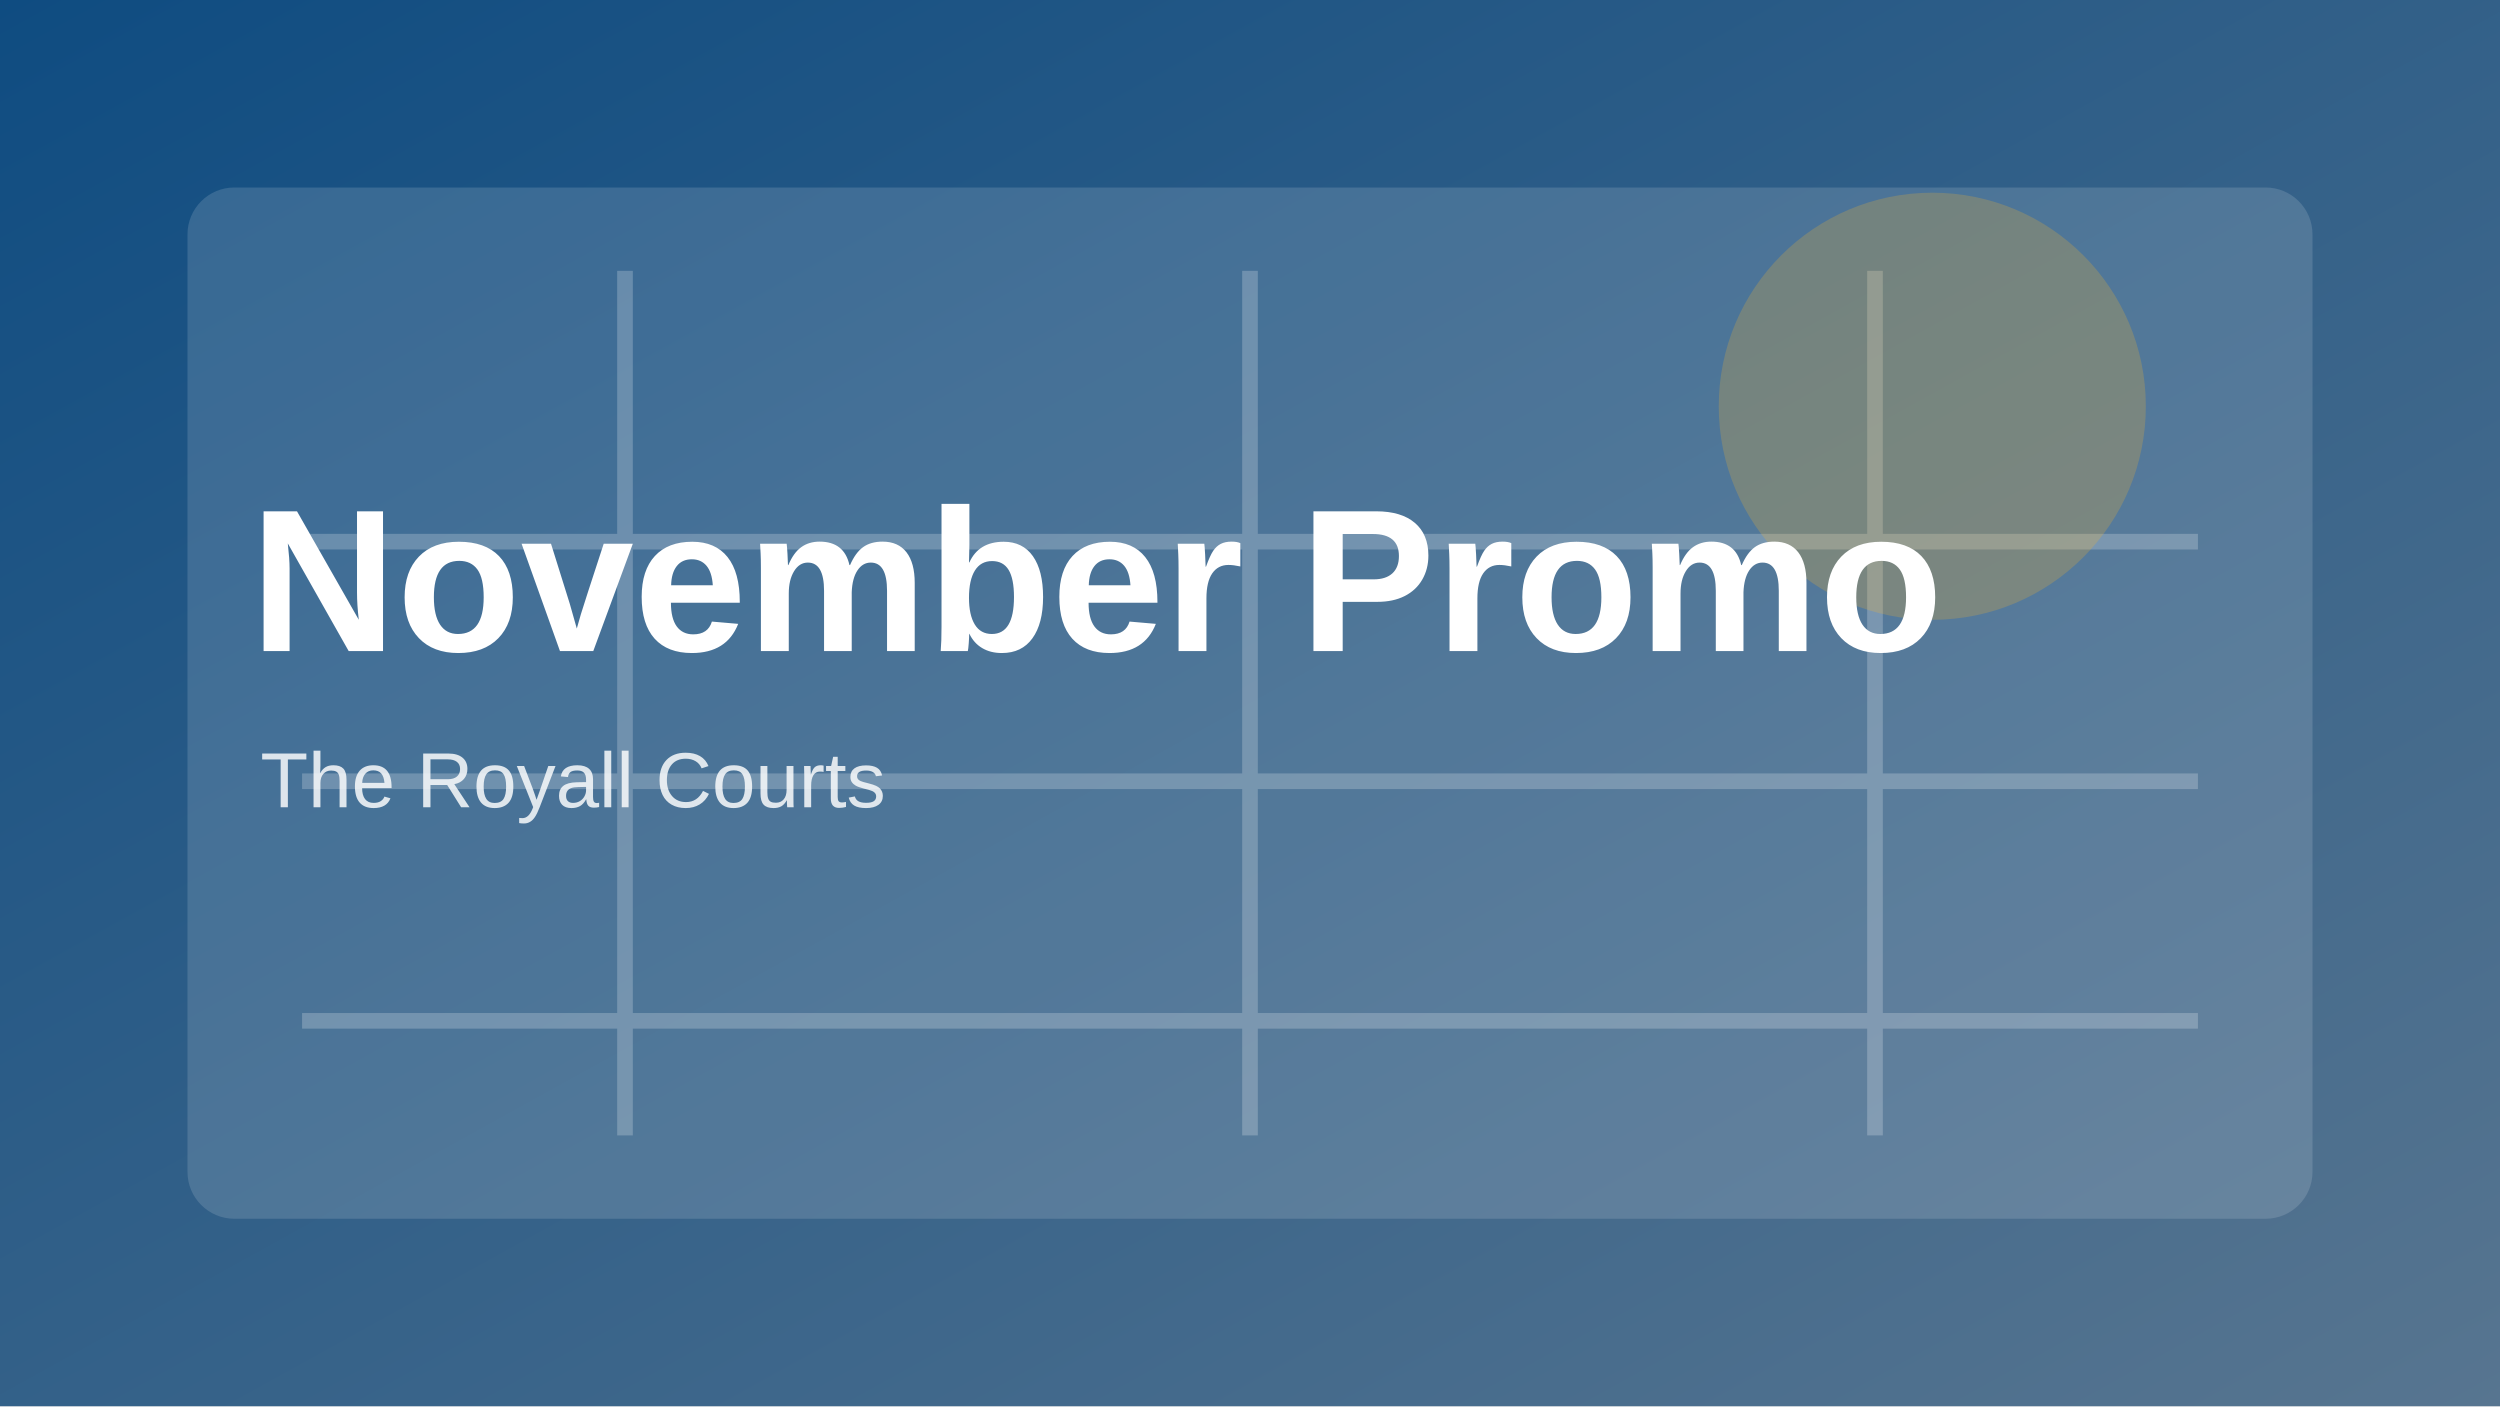
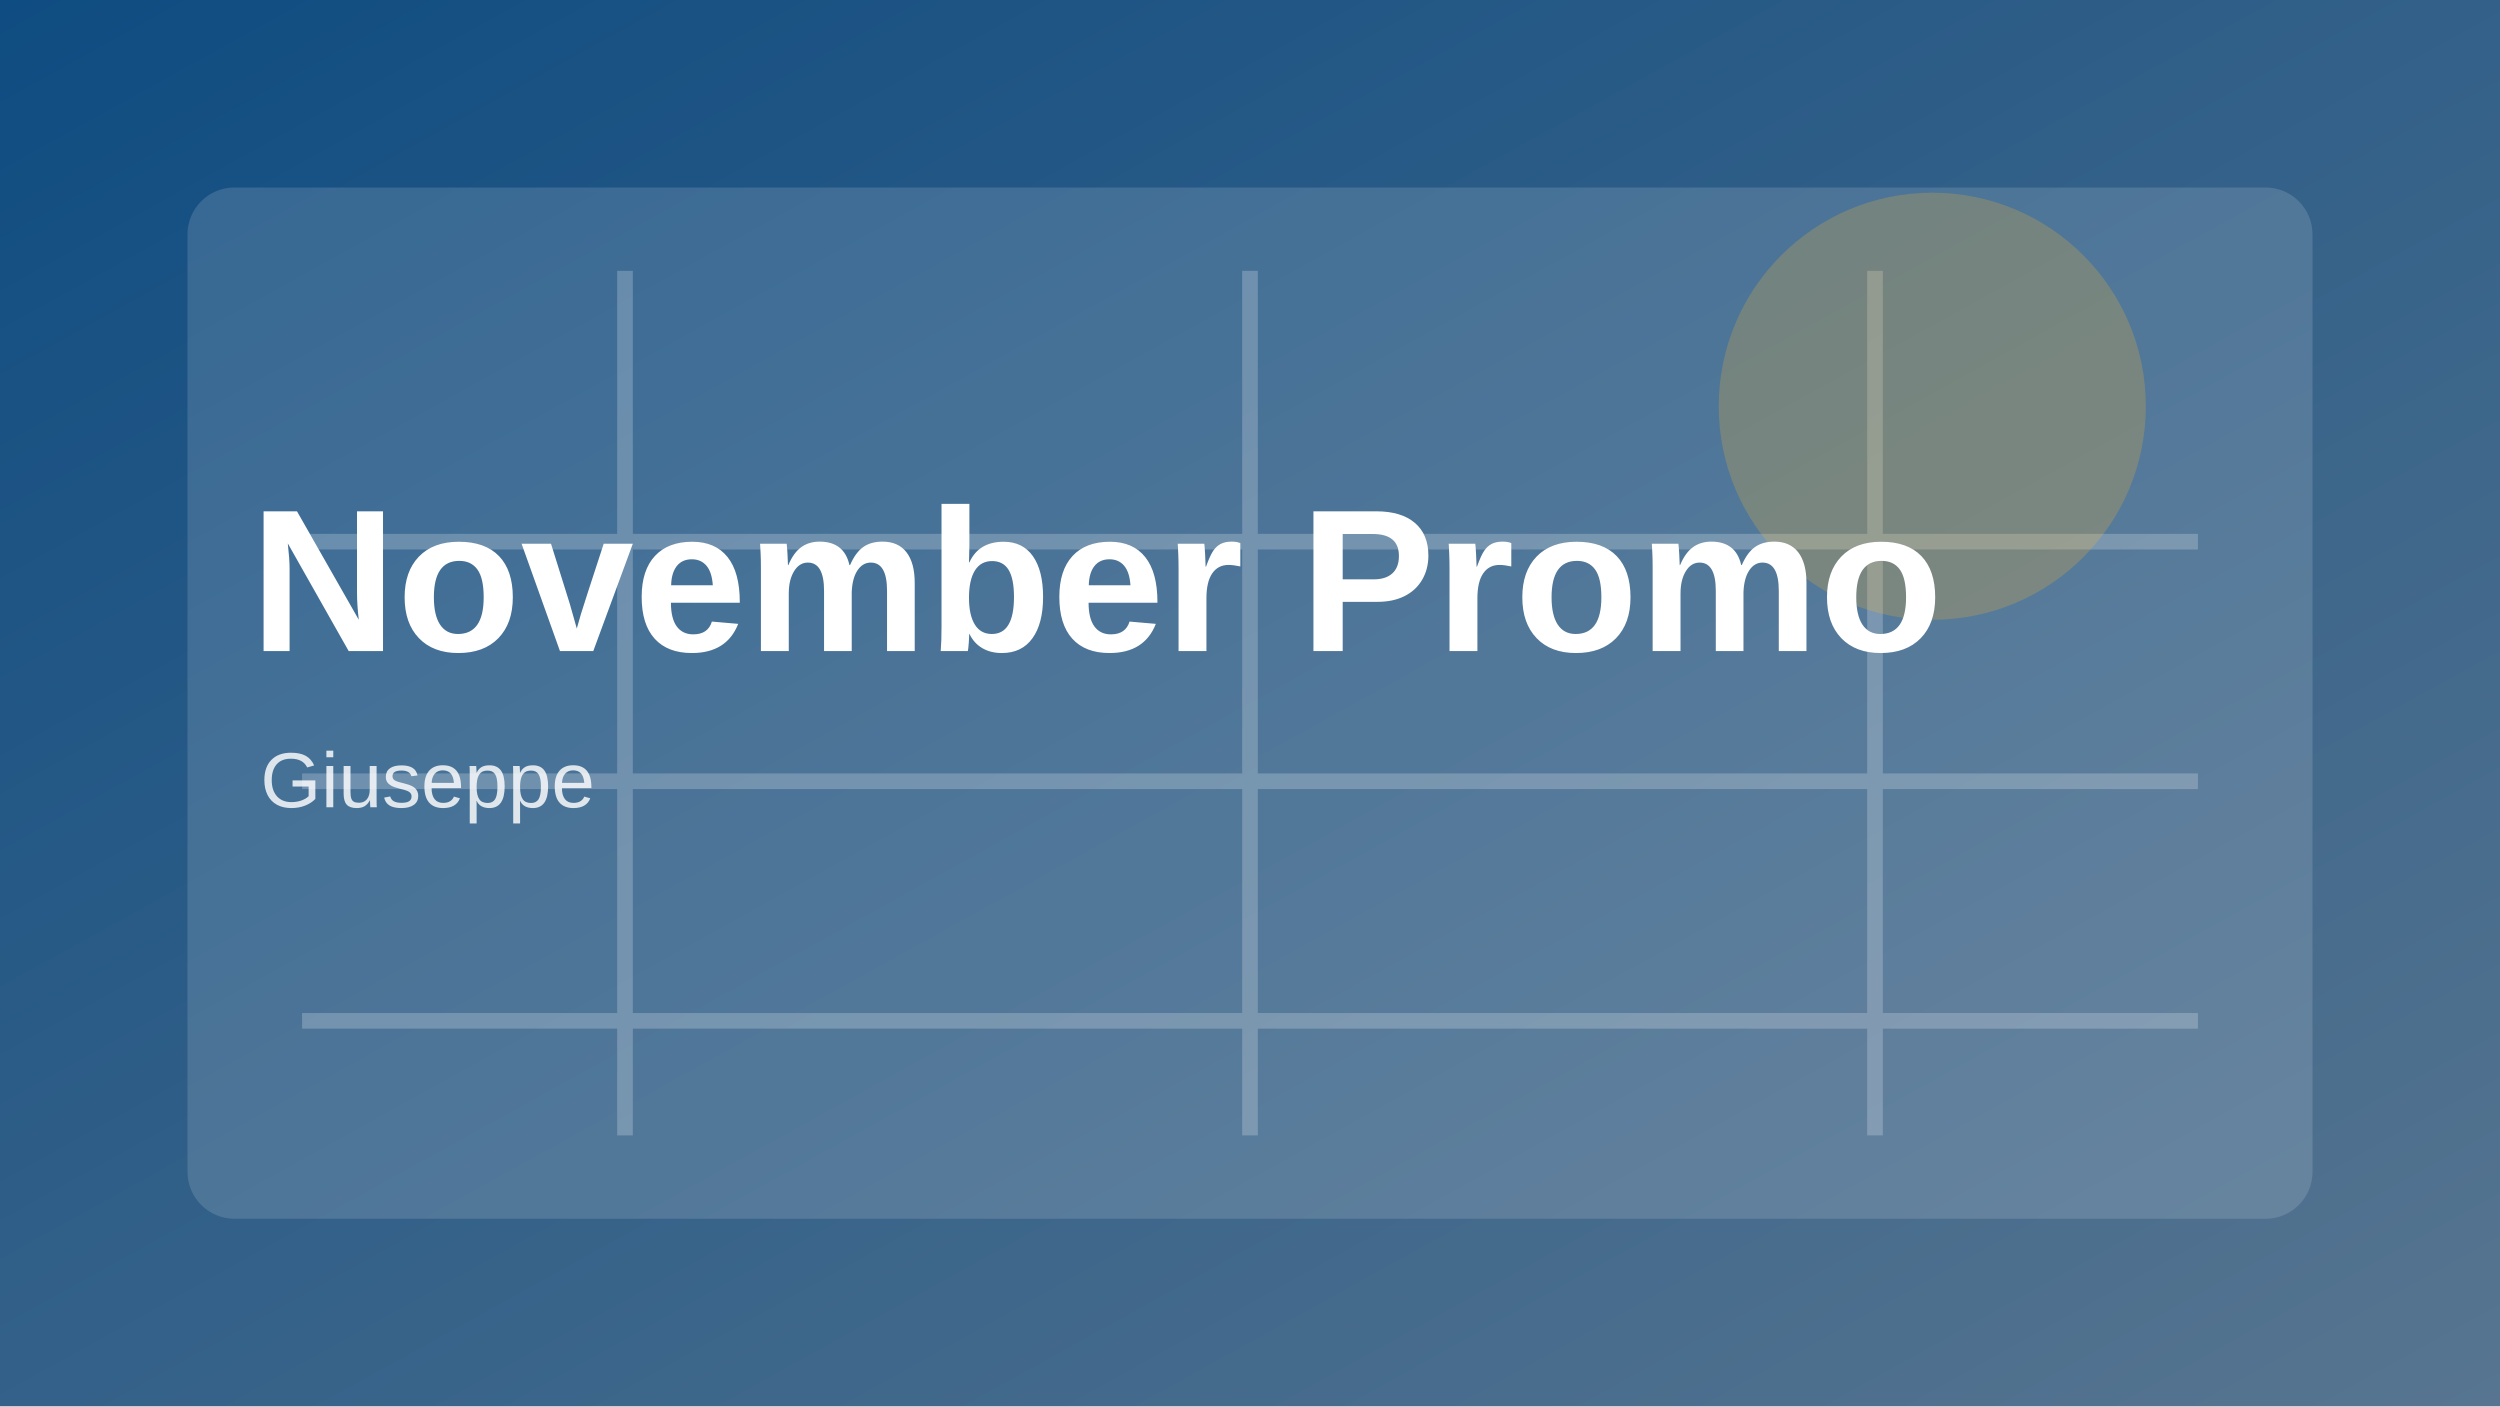
<svg xmlns="http://www.w3.org/2000/svg" width="960" height="540" viewBox="0 0 960 540">
  <defs>
    <linearGradient id="g" x1="0" y1="0" x2="1" y2="1">
      <stop stop-color="#0f4c81" />
      <stop offset="1" stop-color="#577590" />
    </linearGradient>
  </defs>
  <rect width="960" height="540" fill="url(#g)" />
  <rect x="72" y="72" width="816" height="396" rx="18" fill="#fff" fill-opacity=".14" />
  <path d="M116 392h728M116 300h728M116 208h728M240 104v332M480 104v332M720 104v332" stroke="#fff" stroke-opacity=".22" stroke-width="6" />
  <circle cx="742" cy="156" r="82" fill="#ffb627" fill-opacity=".22" />
  <text x="96" y="250" fill="#fff" font-family="Source Sans Pro,Arial,sans-serif" font-size="78" font-weight="800">November Promo</text>
-   <text x="100" y="310" fill="#fff" fill-opacity=".82" font-family="Source Sans Pro,Arial,sans-serif" font-size="30">The Royall Courts</text>
+   <text x="100" y="310" fill="#fff" fill-opacity=".82" font-family="Source Sans Pro,Arial,sans-serif" font-size="30">Giuseppe</text>
</svg>
